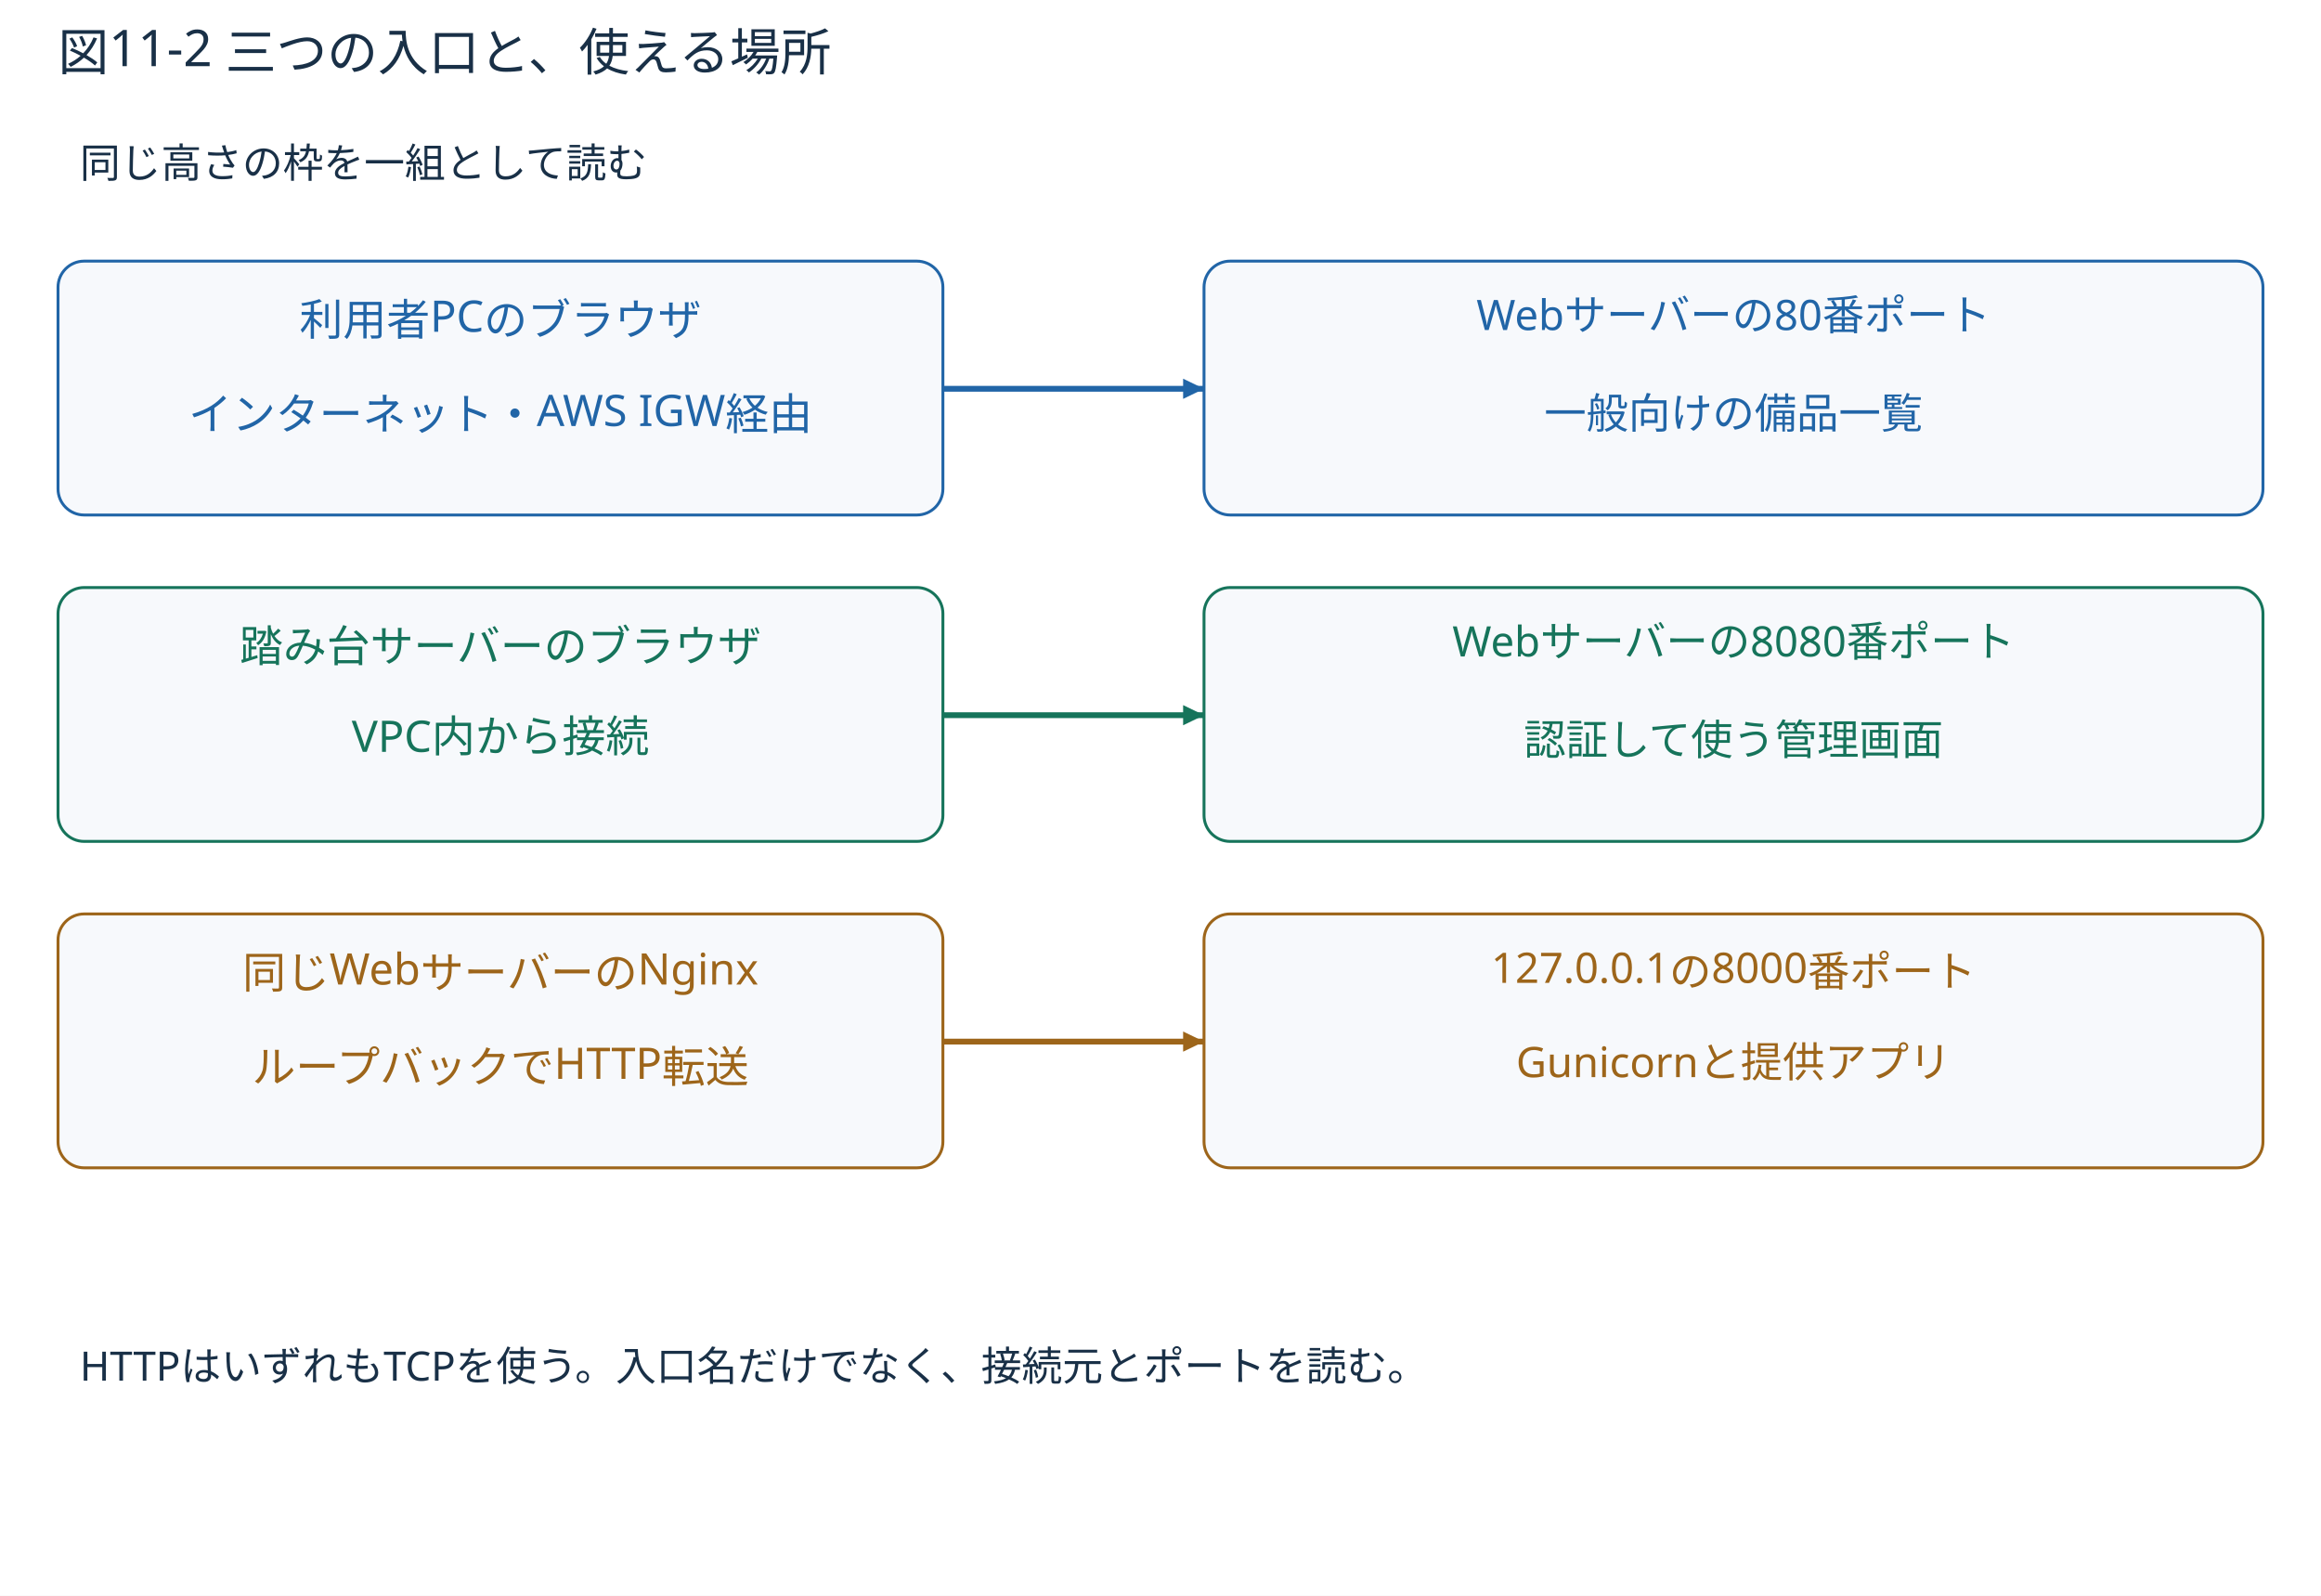
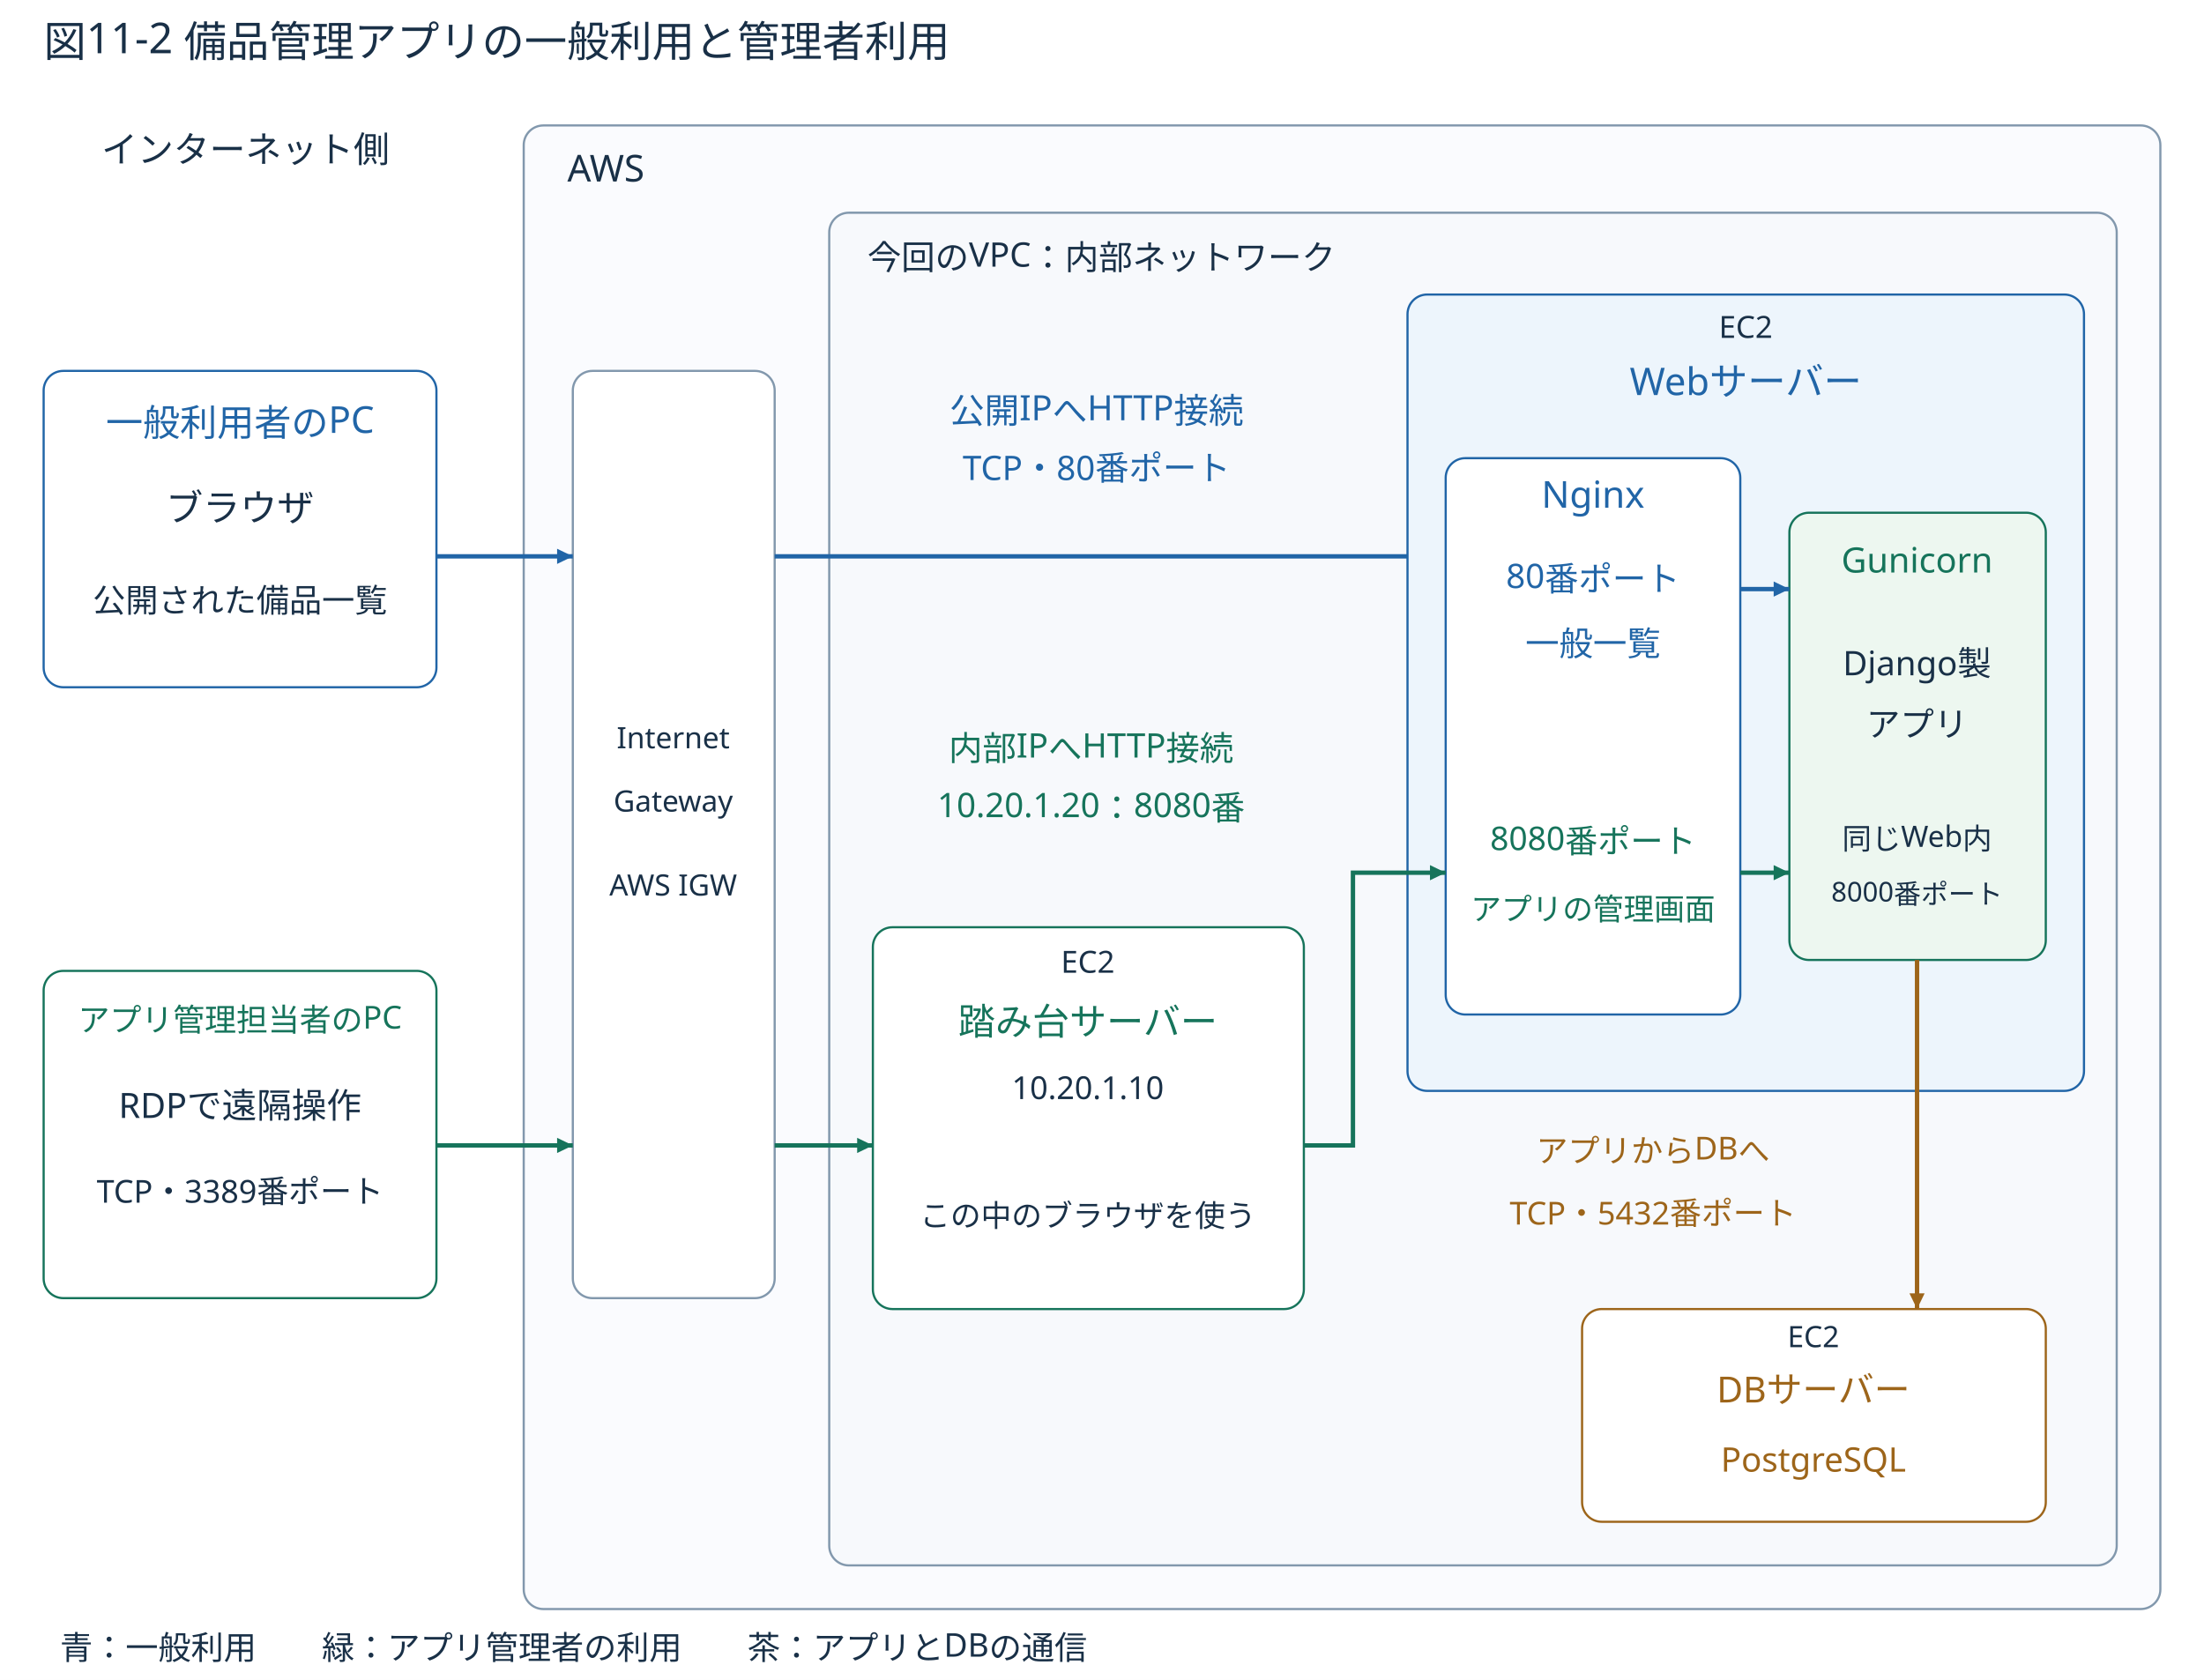
- <svg xmlns="http://www.w3.org/2000/svg" width="1600" height="1100" viewBox="0 0 1600 1100" role="img">
+ <svg xmlns="http://www.w3.org/2000/svg" width="2020" height="1540" viewBox="0 0 2020 1540" role="img">
  <rect width="100%" height="100%" fill="white" />
-   <text x="40" y="18" fill="#193047" font-family="Noto Sans JP, sans-serif" font-size="35" dominant-baseline="text-before-edge" text-anchor="start">図11-2  三つの入口と、使える場所</text>
-   <text x="55" y="98" fill="#193047" font-family="Noto Sans JP, sans-serif" font-size="28" dominant-baseline="text-before-edge" text-anchor="start">同じ高さの枠を一組として読む</text>
-   <rect x="40" y="180" width="610" height="175" rx="18" fill="#f7f9fc" stroke="#2165a7" stroke-width="2" />
-   <rect x="830" y="180" width="730" height="175" rx="18" fill="#f7f9fc" stroke="#2165a7" stroke-width="2" />
-   <text x="345" y="205" fill="#2165a7" font-family="Noto Sans JP, sans-serif" font-size="30" dominant-baseline="text-before-edge" text-anchor="middle">利用者PCのブラウザ</text>
-   <text x="345" y="270" fill="#2165a7" font-family="Noto Sans JP, sans-serif" font-size="30" dominant-baseline="text-before-edge" text-anchor="middle">インターネット・AWS IGW経由</text>
-   <text x="1195" y="205" fill="#2165a7" font-family="Noto Sans JP, sans-serif" font-size="29" dominant-baseline="text-before-edge" text-anchor="middle">Webサーバーの80番ポート</text>
-   <text x="1195" y="270" fill="#2165a7" font-family="Noto Sans JP, sans-serif" font-size="29" dominant-baseline="text-before-edge" text-anchor="middle">一般向けの備品一覧</text>
-   <polyline points="650,268 830,268" fill="none" stroke="#2165a7" stroke-width="4" />
-   <polygon points="830,268 815.593,274.959 815.593,261.041" fill="#2165a7" />
-   <rect x="40" y="405" width="610" height="175" rx="18" fill="#f7f9fc" stroke="#16745b" stroke-width="2" />
-   <rect x="830" y="405" width="730" height="175" rx="18" fill="#f7f9fc" stroke="#16745b" stroke-width="2" />
-   <text x="345" y="430" fill="#16745b" font-family="Noto Sans JP, sans-serif" font-size="30" dominant-baseline="text-before-edge" text-anchor="middle">踏み台サーバーのブラウザ</text>
-   <text x="345" y="495" fill="#16745b" font-family="Noto Sans JP, sans-serif" font-size="30" dominant-baseline="text-before-edge" text-anchor="middle">VPC内から接続</text>
-   <text x="1195" y="430" fill="#16745b" font-family="Noto Sans JP, sans-serif" font-size="29" dominant-baseline="text-before-edge" text-anchor="middle">Webサーバーの8080番ポート</text>
-   <text x="1195" y="495" fill="#16745b" font-family="Noto Sans JP, sans-serif" font-size="29" dominant-baseline="text-before-edge" text-anchor="middle">認証して使う管理画面</text>
-   <polyline points="650,493 830,493" fill="none" stroke="#16745b" stroke-width="4" />
-   <polygon points="830,493 815.593,499.959 815.593,486.041" fill="#16745b" />
-   <rect x="40" y="630" width="610" height="175" rx="18" fill="#f7f9fc" stroke="#9d651a" stroke-width="2" />
-   <rect x="830" y="630" width="730" height="175" rx="18" fill="#f7f9fc" stroke="#9d651a" stroke-width="2" />
-   <text x="345" y="655" fill="#9d651a" font-family="Noto Sans JP, sans-serif" font-size="30" dominant-baseline="text-before-edge" text-anchor="middle">同じWebサーバーのNginx</text>
-   <text x="345" y="720" fill="#9d651a" font-family="Noto Sans JP, sans-serif" font-size="30" dominant-baseline="text-before-edge" text-anchor="middle">ループバックでHTTP転送</text>
-   <text x="1195" y="655" fill="#9d651a" font-family="Noto Sans JP, sans-serif" font-size="29" dominant-baseline="text-before-edge" text-anchor="middle">127.0.0.1の8000番ポート</text>
-   <text x="1195" y="720" fill="#9d651a" font-family="Noto Sans JP, sans-serif" font-size="29" dominant-baseline="text-before-edge" text-anchor="middle">Gunicornと提供アプリ</text>
-   <polyline points="650,718 830,718" fill="none" stroke="#9d651a" stroke-width="4" />
-   <polygon points="830,718 815.593,724.959 815.593,711.041" fill="#9d651a" />
-   <text x="55" y="930" fill="#193047" font-family="Noto Sans JP, sans-serif" font-size="28" dominant-baseline="text-before-edge" text-anchor="start">HTTPはいずれもTCPを使う。入口名だけでなく、接続元とポートを読む。</text>
+   <text x="40" y="18" fill="#193047" font-family="Noto Sans JP, sans-serif" font-size="39" dominant-baseline="text-before-edge" text-anchor="start">図11-2  備品管理アプリの一般利用と管理者利用</text>
+   <text x="225" y="120" fill="#193047" font-family="Noto Sans JP, sans-serif" font-size="33" dominant-baseline="text-before-edge" text-anchor="middle">インターネット側</text>
+   <rect x="480" y="115" width="1500" height="1360" rx="18" fill="#fafbfe" stroke="#8298ad" stroke-width="2" />
+   <text x="520" y="140" fill="#193047" font-family="Noto Sans JP, sans-serif" font-size="34" dominant-baseline="text-before-edge" text-anchor="start">AWS</text>
+   <rect x="760" y="195" width="1180" height="1240" rx="18" fill="#f7f9fc" stroke="#8298ad" stroke-width="2" />
+   <text x="795" y="220" fill="#193047" font-family="Noto Sans JP, sans-serif" font-size="31" dominant-baseline="text-before-edge" text-anchor="start">今回のVPC：内部ネットワーク</text>
+   <rect x="40" y="340" width="360" height="290" rx="18" fill="#ffffff" stroke="#2165a7" stroke-width="2" />
+   <text x="220" y="370" fill="#2165a7" font-family="Noto Sans JP, sans-serif" font-size="34" dominant-baseline="text-before-edge" text-anchor="middle">一般利用者のPC</text>
+   <text x="220" y="448" fill="#193047" font-family="Noto Sans JP, sans-serif" font-size="34" dominant-baseline="text-before-edge" text-anchor="middle">ブラウザ</text>
+   <text x="220" y="535" fill="#193047" font-family="Noto Sans JP, sans-serif" font-size="30" dominant-baseline="text-before-edge" text-anchor="middle">公開された備品一覧</text>
+   <rect x="40" y="890" width="360" height="300" rx="18" fill="#ffffff" stroke="#16745b" stroke-width="2" />
+   <text x="220" y="920" fill="#16745b" font-family="Noto Sans JP, sans-serif" font-size="29" dominant-baseline="text-before-edge" text-anchor="middle">アプリ管理担当者のPC</text>
+   <text x="220" y="1000" fill="#193047" font-family="Noto Sans JP, sans-serif" font-size="32" dominant-baseline="text-before-edge" text-anchor="middle">RDPで遠隔操作</text>
+   <text x="220" y="1080" fill="#193047" font-family="Noto Sans JP, sans-serif" font-size="29" dominant-baseline="text-before-edge" text-anchor="middle">TCP・3389番ポート</text>
+   <rect x="525" y="340" width="185" height="850" rx="18" fill="#ffffff" stroke="#8298ad" stroke-width="2" />
+   <text x="617" y="665" fill="#193047" font-family="Noto Sans JP, sans-serif" font-size="27" dominant-baseline="text-before-edge" text-anchor="middle">Internet</text>
+   <text x="617" y="723" fill="#193047" font-family="Noto Sans JP, sans-serif" font-size="27" dominant-baseline="text-before-edge" text-anchor="middle">Gateway</text>
+   <text x="617" y="800" fill="#193047" font-family="Noto Sans JP, sans-serif" font-size="27" dominant-baseline="text-before-edge" text-anchor="middle">AWS IGW</text>
+   <polyline points="400,510 525,510" fill="none" stroke="#2165a7" stroke-width="4" />
+   <polygon points="525,510 510.593,516.959 510.593,503.041" fill="#2165a7" />
+   <polyline points="710,510 1325,510" fill="none" stroke="#2165a7" stroke-width="4" />
+   <polygon points="1325,510 1310.593,516.959 1310.593,503.041" fill="#2165a7" />
+   <text x="1005" y="360" fill="#2165a7" font-family="Noto Sans JP, sans-serif" font-size="32" dominant-baseline="text-before-edge" text-anchor="middle">公開IPへHTTP接続</text>
+   <text x="1005" y="416" fill="#2165a7" font-family="Noto Sans JP, sans-serif" font-size="31" dominant-baseline="text-before-edge" text-anchor="middle">TCP・80番ポート</text>
+   <polyline points="400,1050 525,1050" fill="none" stroke="#16745b" stroke-width="4" />
+   <polygon points="525,1050 510.593,1056.959 510.593,1043.041" fill="#16745b" />
+   <polyline points="710,1050 800,1050" fill="none" stroke="#16745b" stroke-width="4" />
+   <polygon points="800,1050 785.593,1056.959 785.593,1043.041" fill="#16745b" />
+   <rect x="800" y="850" width="395" height="350" rx="18" fill="#ffffff" stroke="#16745b" stroke-width="2" />
+   <text x="997" y="870" fill="#193047" font-family="Noto Sans JP, sans-serif" font-size="28" dominant-baseline="text-before-edge" text-anchor="middle">EC2</text>
+   <text x="997" y="919" fill="#16745b" font-family="Noto Sans JP, sans-serif" font-size="34" dominant-baseline="text-before-edge" text-anchor="middle">踏み台サーバー</text>
+   <text x="997" y="985" fill="#193047" font-family="Noto Sans JP, sans-serif" font-size="29" dominant-baseline="text-before-edge" text-anchor="middle">10.20.1.10</text>
+   <text x="997" y="1100" fill="#193047" font-family="Noto Sans JP, sans-serif" font-size="28" dominant-baseline="text-before-edge" text-anchor="middle">この中のブラウザを使う</text>
+   <rect x="1290" y="270" width="620" height="730" rx="18" fill="#edf5fc" stroke="#2165a7" stroke-width="2" />
+   <text x="1600" y="288" fill="#193047" font-family="Noto Sans JP, sans-serif" font-size="28" dominant-baseline="text-before-edge" text-anchor="middle">EC2</text>
+   <text x="1600" y="335" fill="#2165a7" font-family="Noto Sans JP, sans-serif" font-size="35" dominant-baseline="text-before-edge" text-anchor="middle">Webサーバー</text>
+   <rect x="1325" y="420" width="270" height="510" rx="18" fill="#ffffff" stroke="#2165a7" stroke-width="2" />
+   <text x="1460" y="439" fill="#2165a7" font-family="Noto Sans JP, sans-serif" font-size="34" dominant-baseline="text-before-edge" text-anchor="middle">Nginx</text>
+   <text x="1460" y="515" fill="#2165a7" font-family="Noto Sans JP, sans-serif" font-size="31" dominant-baseline="text-before-edge" text-anchor="middle">80番ポート</text>
+   <text x="1460" y="574" fill="#2165a7" font-family="Noto Sans JP, sans-serif" font-size="31" dominant-baseline="text-before-edge" text-anchor="middle">一般一覧</text>
+   <text x="1460" y="756" fill="#16745b" font-family="Noto Sans JP, sans-serif" font-size="30" dominant-baseline="text-before-edge" text-anchor="middle">8080番ポート</text>
+   <text x="1460" y="819" fill="#16745b" font-family="Noto Sans JP, sans-serif" font-size="28" dominant-baseline="text-before-edge" text-anchor="middle">アプリの管理画面</text>
+   <rect x="1640" y="470" width="235" height="410" rx="18" fill="#edf7f0" stroke="#16745b" stroke-width="2" />
+   <text x="1757" y="500" fill="#16745b" font-family="Noto Sans JP, sans-serif" font-size="32" dominant-baseline="text-before-edge" text-anchor="middle">Gunicorn</text>
+   <text x="1757" y="595" fill="#193047" font-family="Noto Sans JP, sans-serif" font-size="31" dominant-baseline="text-before-edge" text-anchor="middle">Django製</text>
+   <text x="1757" y="648" fill="#193047" font-family="Noto Sans JP, sans-serif" font-size="31" dominant-baseline="text-before-edge" text-anchor="middle">アプリ</text>
+   <text x="1757" y="755" fill="#193047" font-family="Noto Sans JP, sans-serif" font-size="27" dominant-baseline="text-before-edge" text-anchor="middle">同じWeb内</text>
+   <text x="1757" y="807" fill="#193047" font-family="Noto Sans JP, sans-serif" font-size="25" dominant-baseline="text-before-edge" text-anchor="middle">8000番ポート</text>
+   <polyline points="1595,540 1640,540" fill="none" stroke="#2165a7" stroke-width="4" />
+   <polygon points="1640,540 1625.593,546.959 1625.593,533.041" fill="#2165a7" />
+   <polyline points="1595,800 1640,800" fill="none" stroke="#16745b" stroke-width="4" />
+   <polygon points="1640,800 1625.593,806.959 1625.593,793.041" fill="#16745b" />
+   <polyline points="1195,1050 1240,1050 1240,800 1325,800" fill="none" stroke="#16745b" stroke-width="4" />
+   <polygon points="1325,800 1310.593,806.959 1310.593,793.041" fill="#16745b" />
+   <text x="1000" y="670" fill="#16745b" font-family="Noto Sans JP, sans-serif" font-size="31" dominant-baseline="text-before-edge" text-anchor="middle">内部IPへHTTP接続</text>
+   <text x="1000" y="725" fill="#16745b" font-family="Noto Sans JP, sans-serif" font-size="31" dominant-baseline="text-before-edge" text-anchor="middle">10.20.1.20：8080番</text>
+   <rect x="1450" y="1200" width="425" height="195" rx="18" fill="#ffffff" stroke="#9d651a" stroke-width="2" />
+   <text x="1662" y="1214" fill="#193047" font-family="Noto Sans JP, sans-serif" font-size="27" dominant-baseline="text-before-edge" text-anchor="middle">EC2</text>
+   <text x="1662" y="1260" fill="#9d651a" font-family="Noto Sans JP, sans-serif" font-size="33" dominant-baseline="text-before-edge" text-anchor="middle">DBサーバー</text>
+   <text x="1662" y="1325" fill="#9d651a" font-family="Noto Sans JP, sans-serif" font-size="31" dominant-baseline="text-before-edge" text-anchor="middle">PostgreSQL</text>
+   <polyline points="1757,880 1757,1000 1757,1200" fill="none" stroke="#9d651a" stroke-width="4" />
+   <polygon points="1757,1200 1750.041,1185.593 1763.959,1185.593" fill="#9d651a" />
+   <text x="1515" y="1040" fill="#9d651a" font-family="Noto Sans JP, sans-serif" font-size="29" dominant-baseline="text-before-edge" text-anchor="middle">アプリからDBへ</text>
+   <text x="1515" y="1100" fill="#9d651a" font-family="Noto Sans JP, sans-serif" font-size="29" dominant-baseline="text-before-edge" text-anchor="middle">TCP・5432番ポート</text>
+   <text x="55" y="1495" fill="#193047" font-family="Noto Sans JP, sans-serif" font-size="30" dominant-baseline="text-before-edge" text-anchor="start">青：一般利用　　緑：アプリ管理者の利用　　茶：アプリとDBの通信</text>
</svg>
